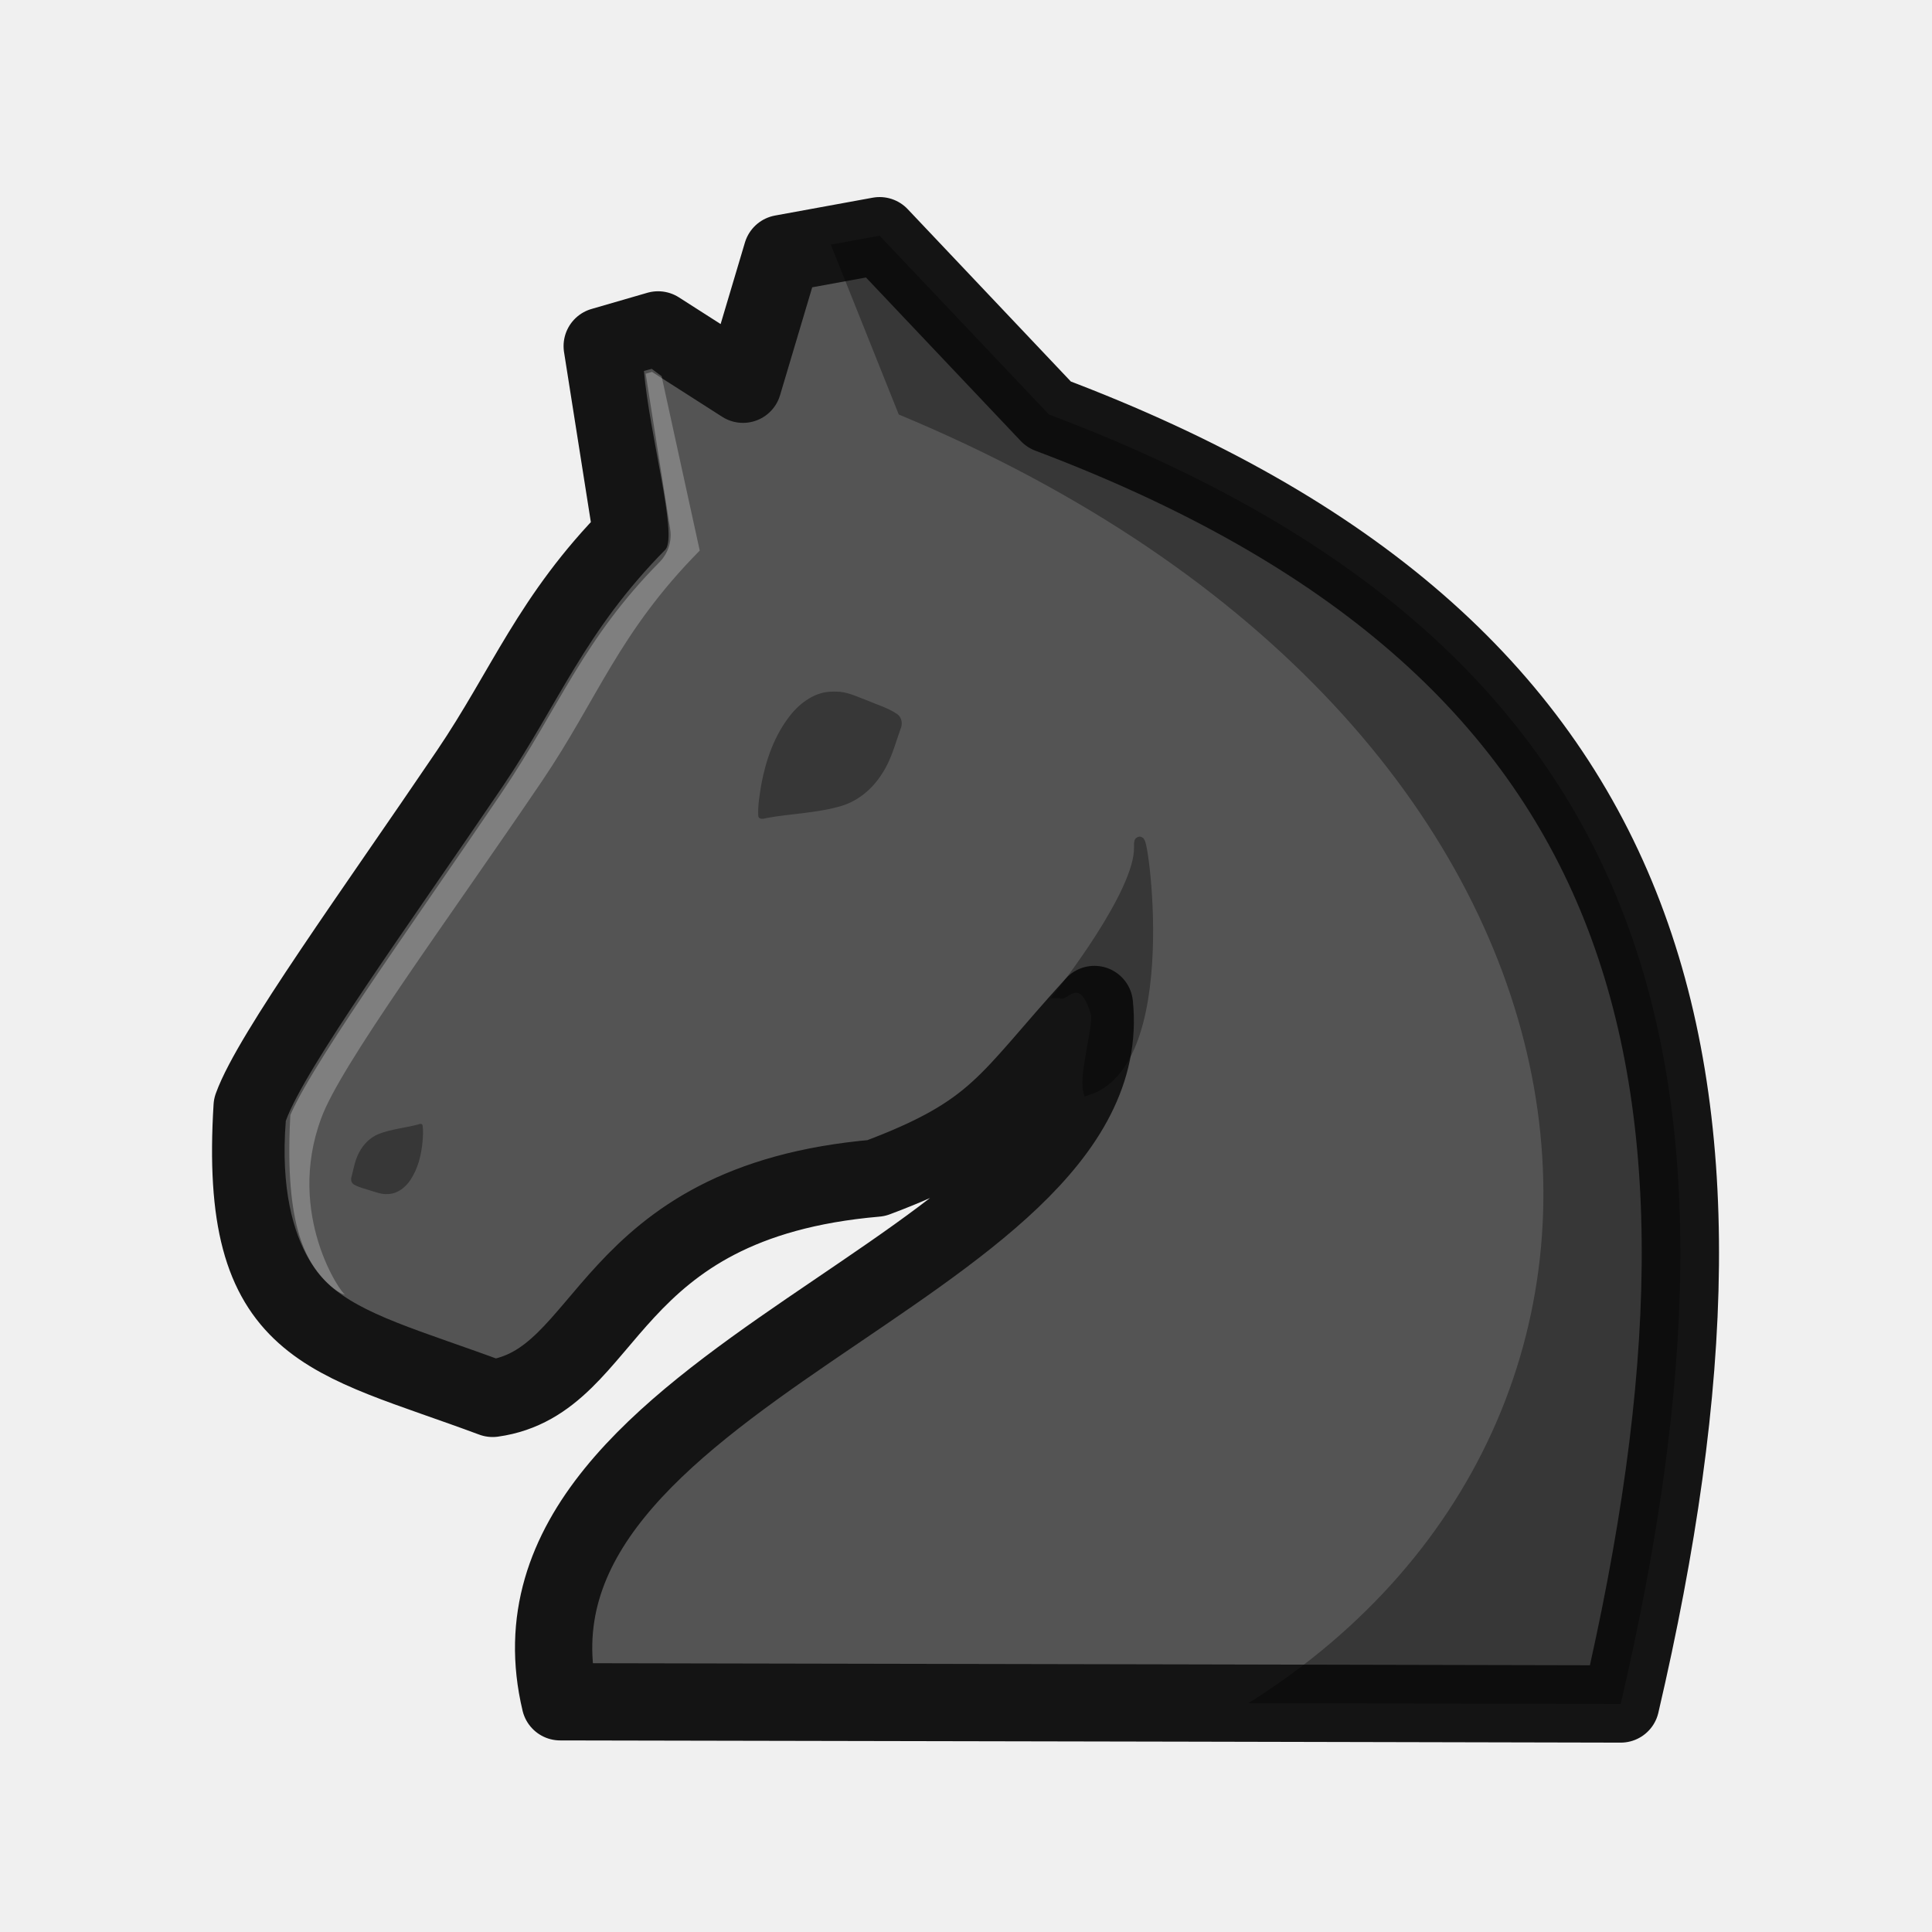
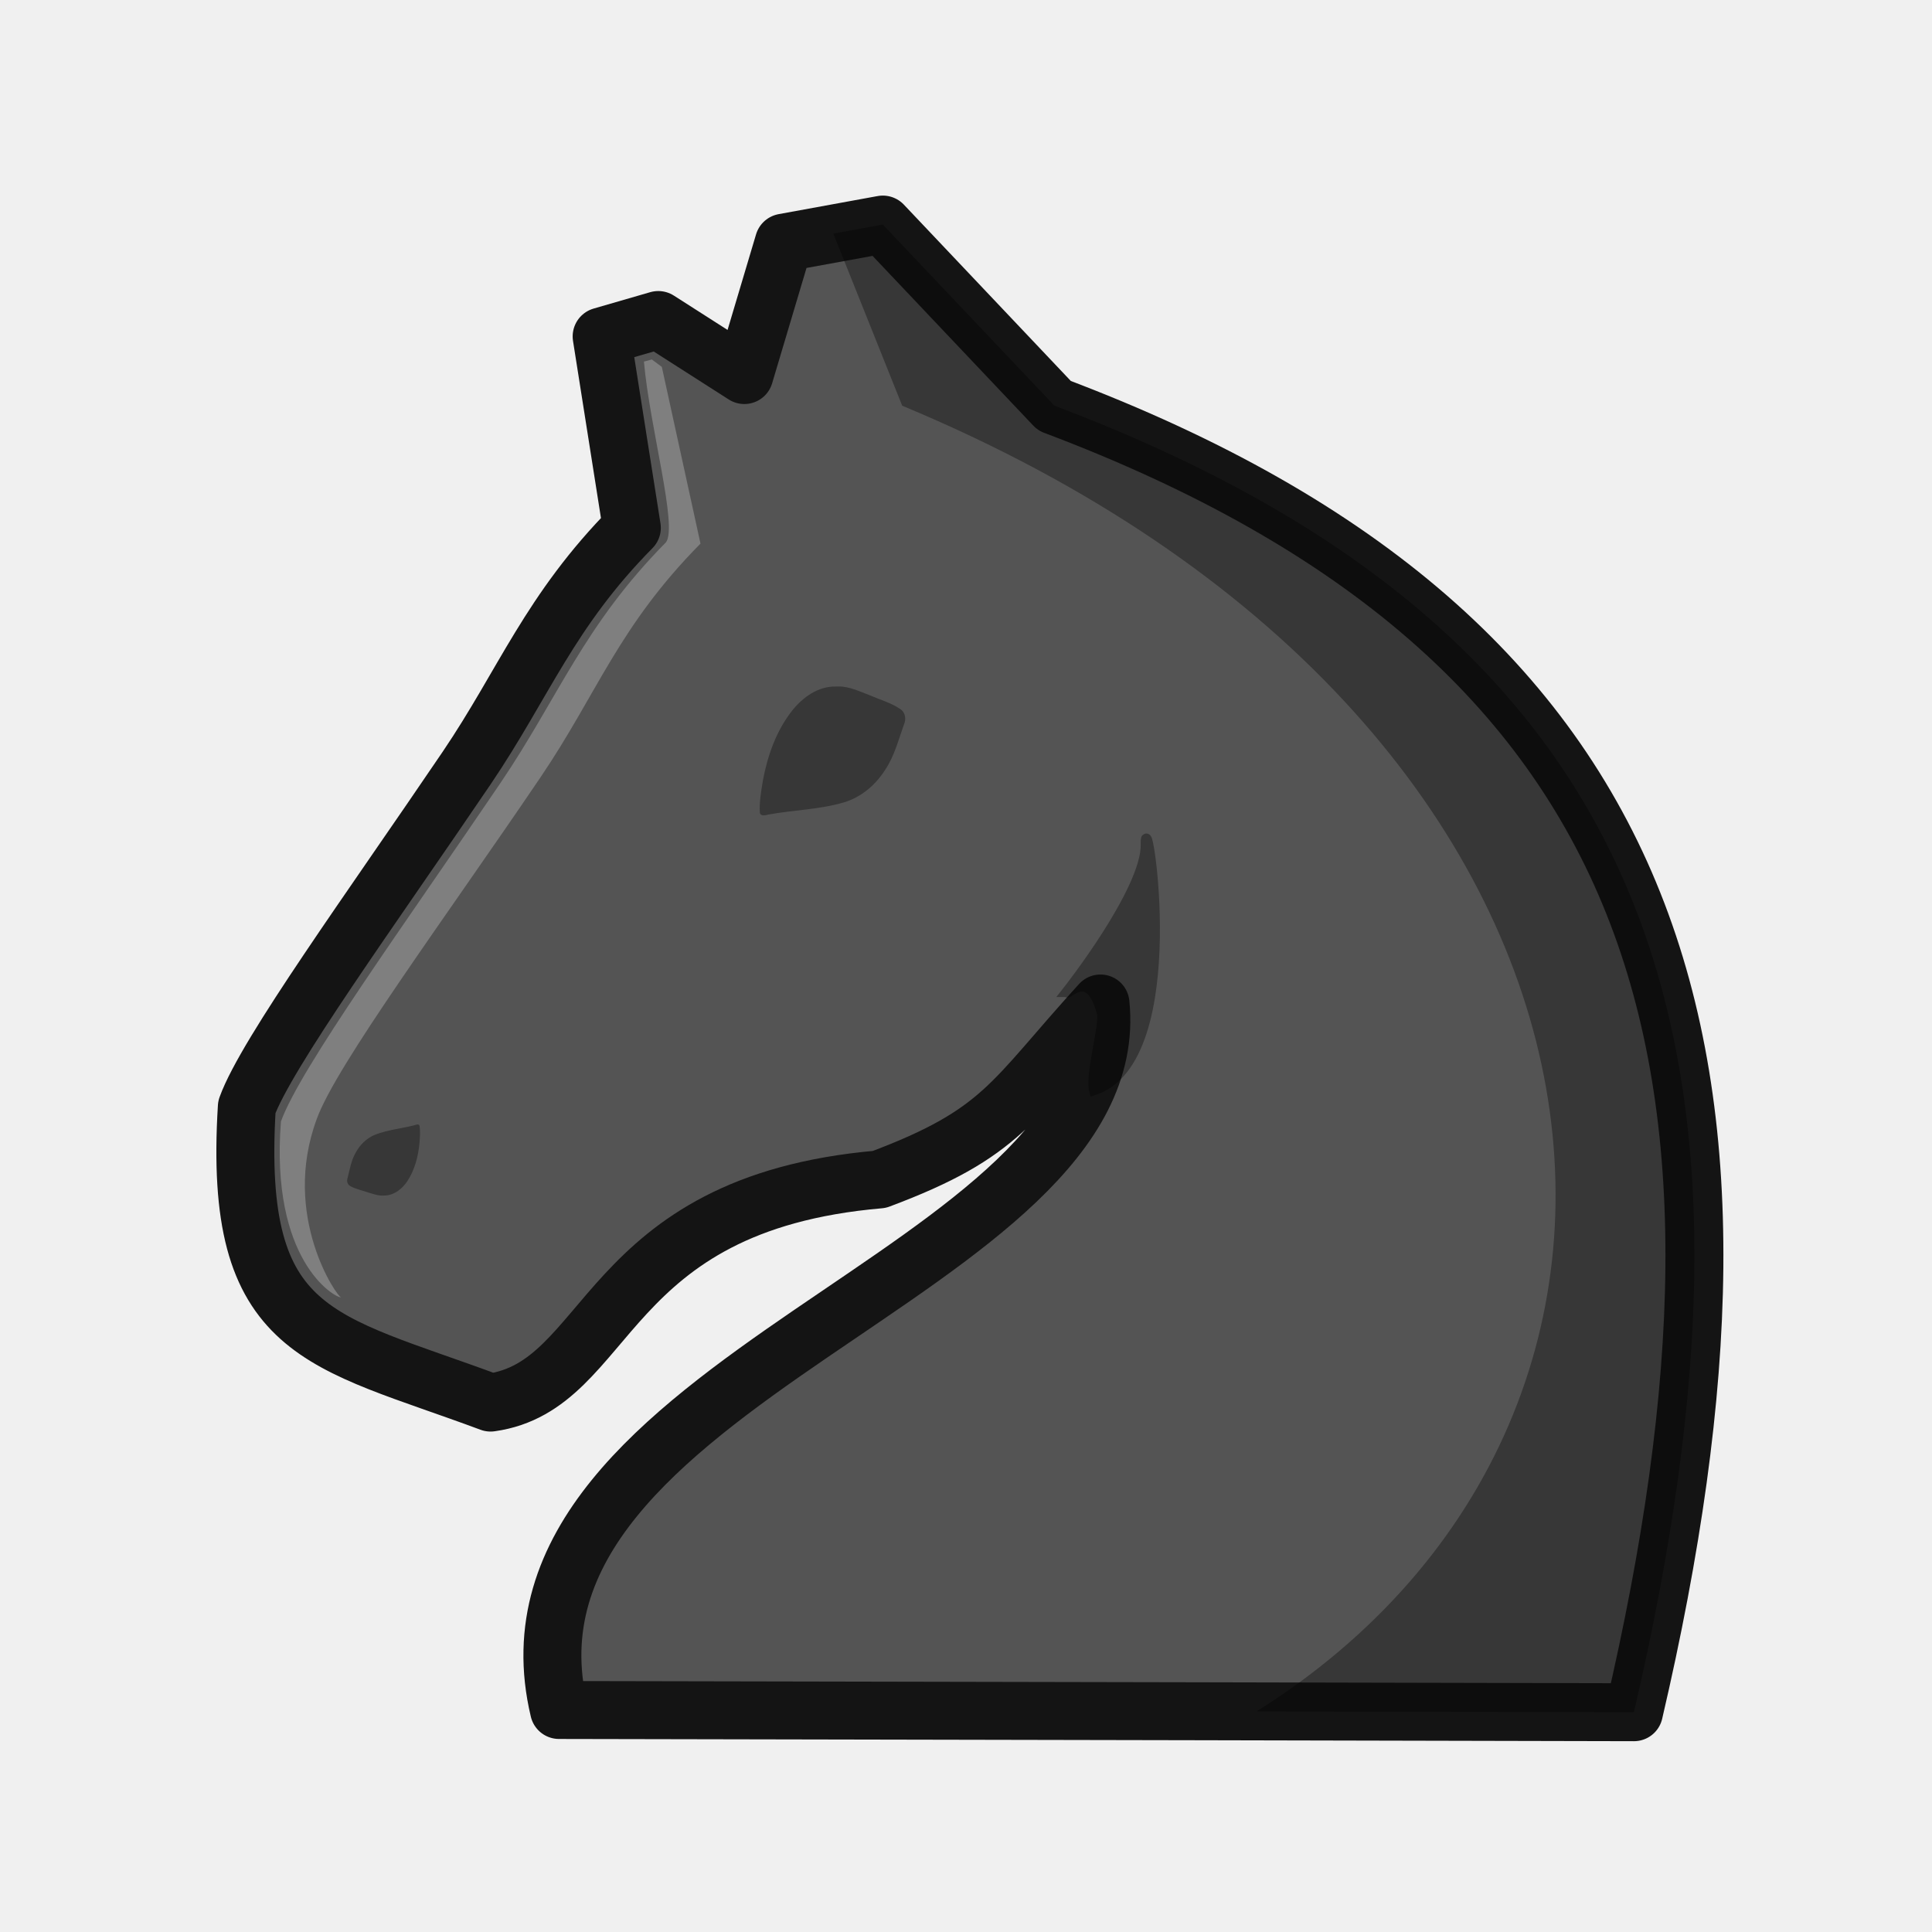
<svg xmlns="http://www.w3.org/2000/svg" width="50mm" height="50mm" clip-rule="evenodd" fill-rule="evenodd" image-rendering="optimizeQuality" shape-rendering="geometricPrecision" text-rendering="geometricPrecision" version="1.1" viewBox="0 0 50 50">
-   <g transform="matrix(.99996 0 0 1 -3358.4 2134)">
-     <path d="m3381.3-2127.9-2.528 0.462-1.008 3.382-2.198-1.406-1.446 0.419 0.771 4.889c-2.102 2.127-2.751 3.969-4.219 6.137-2.441 3.604-5.119 7.288-5.612 8.655-0.363 5.881 1.896 5.941 6.224 7.552 3.113-0.433 2.792-5.084 9.928-5.7 3.169-1.187 3.368-1.996 5.646-4.494 0.706 6.868-15.836 9.615-13.826 18.046l16.257 0.032 11.191 0.025c3.861-16.568 1.033-27.403-14.8-33.372z" fill="#545454" stroke="#141414" stroke-linejoin="round" stroke-width="2" style="paint-order:normal" />
+   <g transform="matrix(1.0135 0 0 1.0132 -3404.1 2161.8)" stroke-width=".987">
+     <path d="m3381.3-2127.9-2.528 0.462-1.008 3.382-2.198-1.406-1.446 0.419 0.771 4.889c-2.102 2.127-2.751 3.969-4.219 6.137-2.441 3.604-5.119 7.288-5.612 8.655-0.363 5.881 1.896 5.941 6.224 7.552 3.113-0.433 2.792-5.084 9.928-5.7 3.169-1.187 3.368-1.996 5.646-4.494 0.706 6.868-15.836 9.615-13.826 18.046l16.257 0.032 11.191 0.025c3.861-16.568 1.033-27.403-14.8-33.372z" fill="#545454" stroke="#141414" stroke-linejoin="round" stroke-width="1.48" style="paint-order:normal" />
    <g>
      <path d="m3380.1-2116.1c-0.456-0.01-0.846 0.281-1.104 0.601-0.419 0.526-0.638 1.163-0.758 1.798-0.044 0.273-0.095 0.551-0.078 0.827 0.027 0.096 0.147 0.062 0.221 0.043 0.64-0.116 1.306-0.126 1.932-0.312 0.453-0.138 0.812-0.458 1.047-0.83 0.237-0.354 0.338-0.762 0.478-1.153 0.062-0.137 0.045-0.311-0.097-0.402-0.235-0.158-0.521-0.238-0.783-0.352-0.257-0.095-0.512-0.226-0.798-0.221-0.02-5e-4 -0.039-7e-4 -0.06-5e-4z" fill-rule="evenodd" opacity=".35" style="paint-order:fill markers stroke" />
      <path d="m3368.6-2103.1c0.242-0.015 0.434-0.182 0.555-0.361 0.196-0.295 0.281-0.64 0.314-0.981 0.011-0.146 0.024-0.295 0-0.441-0.019-0.05-0.081-0.027-0.119-0.014-0.333 0.087-0.685 0.118-1.006 0.241-0.233 0.091-0.407 0.274-0.514 0.48-0.108 0.196-0.142 0.416-0.197 0.628-0.026 0.075-0.01 0.166 0.071 0.209 0.132 0.074 0.287 0.105 0.431 0.155 0.141 0.04 0.282 0.099 0.433 0.085 0.01-5e-4 0.02 0 0.03 0z" fill-rule="evenodd" opacity=".35" style="paint-order:fill markers stroke" />
      <path d="m3381.3-2127.9-1.264 0.231 1.759 4.396c19.297 8.023 21.216 25.714 9.049 33.351l9.635 0.021c3.861-16.568 1.037-27.403-14.797-33.372z" opacity=".35" />
    </g>
    <path d="m3375.2-2124.4c0.148 1.684 0.869 4.217 0.562 4.617-2.102 2.127-2.751 3.969-4.219 6.137-2.441 3.604-5.119 7.289-5.612 8.655-0.276 3.533 1.35 4.495 1.538 4.495-0.089 0.01-1.545-2.071-0.623-4.559 0.492-1.367 3.267-5.115 5.708-8.719 1.468-2.168 1.989-3.849 4.09-5.977l-0.987-4.513-0.255-0.19z" fill="#fff" opacity=".25" style="paint-order:normal" />
-     <path d="m3386-2108.3s2.048-2.591 2.016-3.775 1.079 5.483-1.32 6.283c-0.099-0.408 0.277-1.688 0.202-1.968-0.324-1.209-0.896-0.412-0.897-0.54z" opacity=".35" stroke="#000" stroke-width=".265px" />
+     <path d="m3386-2108.3s2.048-2.591 2.016-3.775 1.079 5.483-1.32 6.283c-0.099-0.408 0.277-1.688 0.202-1.968-0.324-1.209-0.896-0.412-0.897-0.54z" opacity=".35" stroke="#000" stroke-width=".261px" />
  </g>
</svg>
